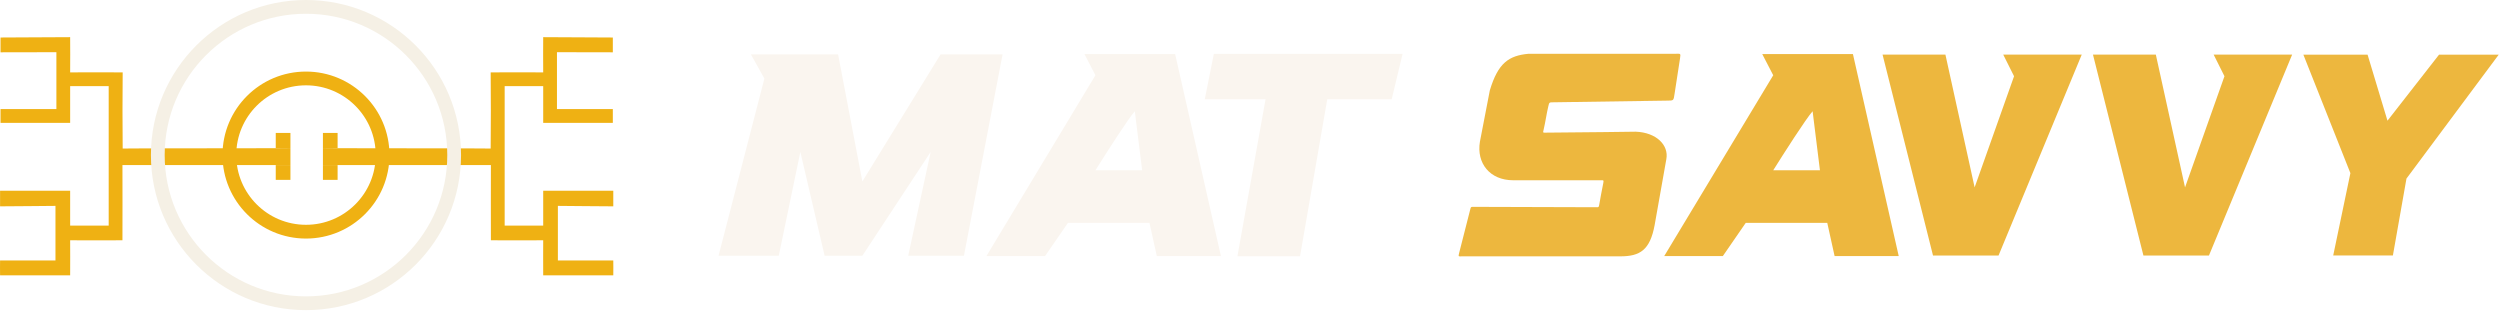
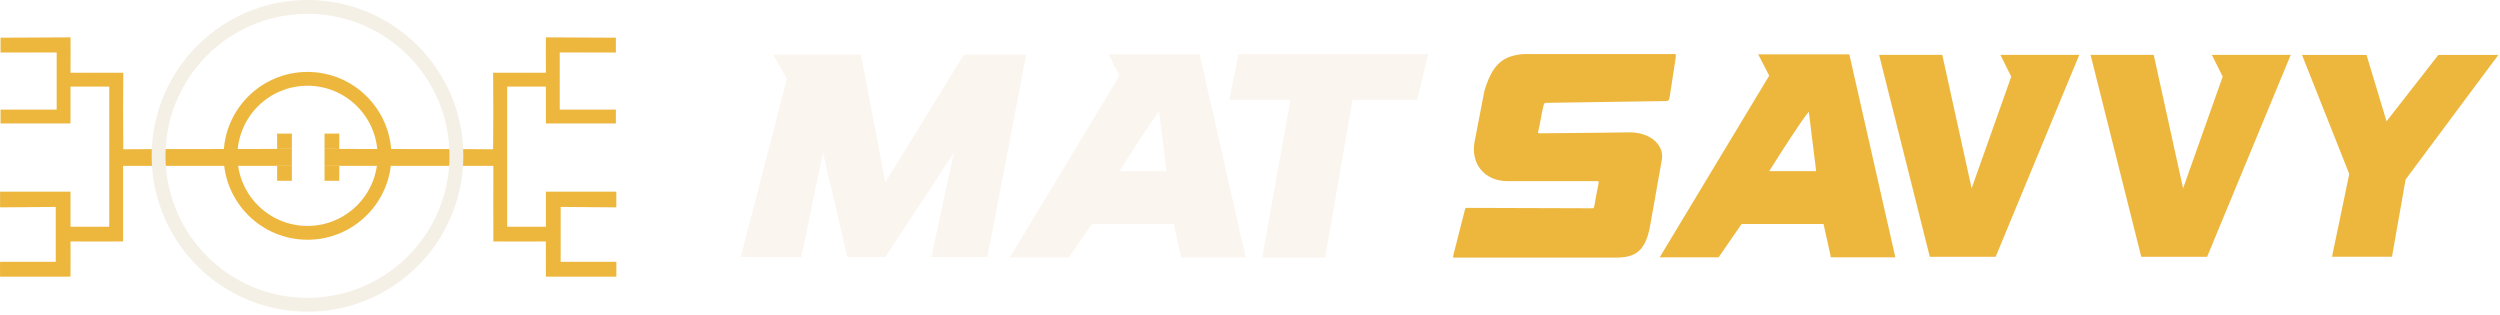
- <svg xmlns="http://www.w3.org/2000/svg" width="808" height="101" viewBox="0 0 808 101" fill="none">
-   <path d="M17.928 84.186L17.928 66.541C12.348 66.554 6.546 66.689 0.022 66.689V61.648H22.673C22.68 64.648 22.673 69.951 22.673 72.917H35.128V27.841H22.673L22.673 39.703H0.17C0.158 38.704 0.17 35.996 0.17 35.255C7.139 35.255 11.229 35.239 18.225 35.255V16.869C14.799 16.877 3.432 16.905 0.17 16.905V12.124C8.622 12.124 14.178 12.01 22.673 12.01C22.682 14.442 22.724 20.866 22.673 23.393C25.878 23.36 34.906 23.393 39.65 23.393C39.577 30.362 39.565 41.161 39.65 48.007C43.567 47.927 73.74 47.946 89.123 47.9C92.574 47.89 92.963 47.877 93.868 47.858V53.344C89.947 53.331 42.097 53.344 39.577 53.344C39.615 62.323 39.577 68.765 39.577 77.662C33.943 77.662 28.308 77.7 22.673 77.662C22.716 80.508 22.673 85.016 22.673 88.977H0.022C-0.027 87.689 0.022 85.52 0.022 84.186C5.804 84.186 12.611 84.16 17.928 84.186Z" fill="#EFB113" />
-   <path d="M93.868 47.858V42.965H89.123V47.9C92.574 47.89 92.963 47.877 93.868 47.858Z" fill="#EFB113" />
-   <path d="M89.123 53.34V58.136L93.868 58.141V53.344L89.123 53.34Z" fill="#EFB113" />
-   <path d="M180.307 84.186L180.307 66.541C185.887 66.554 191.69 66.689 198.214 66.689V61.648H175.562C175.556 64.648 175.562 69.951 175.562 72.917H163.107V27.841H175.562L175.562 39.703H198.066C198.077 38.704 198.066 35.996 198.066 35.255C191.097 35.255 187.007 35.239 180.011 35.255V16.869C183.437 16.877 194.804 16.905 198.066 16.905V12.124C189.614 12.124 184.057 12.01 175.562 12.01C175.553 14.442 175.512 20.866 175.562 23.393C172.358 23.36 163.33 23.393 158.585 23.393C158.659 30.362 158.67 41.161 158.585 48.007C154.669 47.927 124.495 47.946 109.113 47.9C105.662 47.89 105.273 47.877 104.368 47.858V53.344C108.289 53.331 156.138 53.344 158.659 53.344C158.62 62.323 158.659 68.765 158.659 77.662C164.292 77.662 169.927 77.7 175.562 77.662C175.52 80.508 175.562 85.016 175.562 88.977H198.214C198.263 87.689 198.214 85.52 198.214 84.186C192.431 84.186 185.624 84.16 180.307 84.186Z" fill="#EFB113" />
-   <path d="M104.368 47.858V42.965H109.113V47.9C105.662 47.89 105.273 47.877 104.368 47.858Z" fill="#EFB113" />
-   <path d="M109.113 53.34V58.136L104.368 58.141V53.344L109.113 53.34Z" fill="#EFB113" />
-   <circle cx="98.893" cy="50.117" r="24.762" stroke="#EFB113" stroke-width="4.448" />
+ <svg xmlns="http://www.w3.org/2000/svg" width="804" height="101" viewBox="0 0 804 101" fill="none">
+   <path d="M17.928 84.186L17.928 66.541C12.348 66.554 6.546 66.689 0.022 66.689V61.648H22.673C22.68 64.648 22.673 69.951 22.673 72.917H35.128V27.841H22.673L22.673 39.703H0.17C0.158 38.704 0.17 35.996 0.17 35.255C7.139 35.255 11.229 35.239 18.225 35.255V16.869C14.799 16.877 3.432 16.905 0.17 16.905V12.124C8.622 12.124 14.178 12.01 22.673 12.01C22.682 14.442 22.724 20.866 22.673 23.393C25.878 23.36 34.906 23.393 39.65 23.393C39.577 30.362 39.565 41.161 39.65 48.007C43.567 47.927 73.74 47.946 89.123 47.9C92.574 47.89 92.963 47.877 93.868 47.858V53.344C89.947 53.331 42.097 53.344 39.577 53.344C39.615 62.323 39.577 68.765 39.577 77.662C33.943 77.662 28.308 77.7 22.673 77.662C22.716 80.508 22.673 85.016 22.673 88.977H0.022C-0.027 87.689 0.022 85.52 0.022 84.186C5.804 84.186 12.611 84.16 17.928 84.186Z" fill="#EDB73E" />
+   <path d="M93.868 47.858V42.965H89.123V47.9C92.574 47.89 92.963 47.877 93.868 47.858Z" fill="#EDB73E" />
+   <path d="M89.123 53.34V58.136L93.868 58.141V53.344L89.123 53.34Z" fill="#EDB73E" />
+   <path d="M180.307 84.186L180.307 66.541C185.887 66.554 191.69 66.689 198.214 66.689V61.648H175.562C175.556 64.648 175.562 69.951 175.562 72.917H163.107V27.841H175.562L175.562 39.703H198.066C198.077 38.704 198.066 35.996 198.066 35.255C191.097 35.255 187.007 35.239 180.011 35.255V16.869C183.437 16.877 194.804 16.905 198.066 16.905V12.124C189.614 12.124 184.057 12.01 175.562 12.01C175.553 14.442 175.512 20.866 175.562 23.393C172.358 23.36 163.33 23.393 158.585 23.393C158.659 30.362 158.67 41.161 158.585 48.007C154.669 47.927 124.495 47.946 109.113 47.9C105.662 47.89 105.273 47.877 104.368 47.858V53.344C108.289 53.331 156.138 53.344 158.659 53.344C158.62 62.323 158.659 68.765 158.659 77.662C164.292 77.662 169.927 77.7 175.562 77.662C175.52 80.508 175.562 85.016 175.562 88.977H198.214C198.263 87.689 198.214 85.52 198.214 84.186C192.431 84.186 185.624 84.16 180.307 84.186Z" fill="#EDB73E" />
+   <path d="M104.368 47.858V42.965H109.113V47.9C105.662 47.89 105.273 47.877 104.368 47.858Z" fill="#EDB73E" />
+   <path d="M109.113 53.34V58.136L104.368 58.141V53.344L109.113 53.34Z" fill="#EDB73E" />
+   <circle cx="98.893" cy="50.117" r="24.762" stroke="#EDB73E" stroke-width="4.448" />
  <circle cx="98.893" cy="50.117" r="47.893" stroke="#F5F0E5" stroke-width="4.448" />
-   <path d="M242.694 17.581H270.872L278.716 58.649L303.99 17.581H324.034L311.543 82.653H293.532L300.794 49.105L278.716 82.653H266.515L258.671 49.105L251.699 82.653H232.236L247.051 25.389L242.694 17.581Z" fill="#FAF5EF" />
-   <path fill-rule="evenodd" clip-rule="evenodd" d="M318.809 82.767L354.042 24.325L350.489 17.467H379.8L394.604 82.767H373.879L371.51 72.033H345.16L337.758 82.767H318.809ZM354.042 55.037C357.397 49.67 364.641 38.339 366.773 35.954L369.142 55.037H354.042Z" fill="#FAF5EF" />
-   <path d="M392.311 17.416L389.378 32.08H409.028L399.937 82.817H420.173L428.971 32.08H449.794L453.314 17.416H392.311Z" fill="#FAF5EF" />
-   <path d="M541.233 30.242C541.801 26.555 542.603 21.35 542.99 18.843C543.254 17.126 543.137 17.382 541.461 17.382H494.023C487.685 17.967 484.178 20.305 481.507 29.231L478.305 45.82C477.164 52.745 481.507 58.261 489.075 58.261H517.204C518.245 58.261 518.382 58.129 518.181 59.175C517.788 61.221 517.078 64.728 516.868 66.189C516.769 66.885 516.619 66.978 516.231 66.978C511.891 66.978 482.775 66.878 476.58 66.856C475.335 66.852 475.42 66.748 475.116 67.943C473.747 73.316 472.98 76.328 471.611 81.701C471.256 83.094 471.353 82.848 472.78 82.848C492.671 82.848 523.713 82.848 523.713 82.848C530.063 82.848 533.278 80.802 534.774 72.777L538.558 51.448C539.415 46.9 535.324 42.809 528.661 42.561C528.661 42.561 511.066 42.809 499.668 42.871C498.619 42.877 498.654 42.953 498.896 41.932C499.491 39.421 499.825 36.844 500.421 34.333C500.726 33.047 500.709 33.082 502.006 33.063C502.006 33.063 525.865 32.711 538.558 32.524C541.012 32.488 540.859 32.663 541.233 30.242Z" fill="#EDB73E" />
-   <path fill-rule="evenodd" clip-rule="evenodd" d="M537.873 82.767L573.105 24.324L569.553 17.466H598.864L613.668 82.767H592.943L590.574 72.032H564.223L556.821 82.767H537.873ZM573.105 55.036C576.461 49.669 583.705 38.339 585.837 35.953L588.205 55.036H573.105Z" fill="#EDB73E" />
-   <path d="M608.442 17.641H628.757L638.2 60.56L650.942 24.641L647.442 17.641H653.651H672.822L645.925 82.593H624.751L608.442 17.641Z" fill="#EDB73E" />
-   <path d="M676.446 17.641H696.762L706.204 60.56L718.946 24.641L715.446 17.641H721.655H740.826L713.93 82.593H692.756L676.446 17.641Z" fill="#EDB73E" />
-   <path d="M771.632 39.01L765.202 17.674H744.451L759.649 55.962L754.096 82.559H773.386L777.77 57.716L807.582 17.674H788.292L771.632 39.01Z" fill="#EDB73E" />
+   <path d="M248.694 17.581H276.872L284.716 58.649L309.99 17.581H330.034L317.543 82.653H299.531L306.794 49.105L284.716 82.653H272.515L264.671 49.105L257.699 82.653H238.235L253.051 25.389L248.694 17.581Z" fill="#FAF5EF" />
+   <path fill-rule="evenodd" clip-rule="evenodd" d="M324.809 82.767L360.042 24.325L356.489 17.467H385.8L400.604 82.767H379.879L377.51 72.033H351.16L343.758 82.767H324.809ZM360.042 55.037C363.397 49.67 370.641 38.339 372.773 35.954L375.142 55.037H360.042Z" fill="#FAF5EF" />
+   <path d="M398.311 17.416L395.378 32.08H415.028L405.937 82.817H426.173L434.971 32.08H455.794L459.314 17.416H398.311Z" fill="#FAF5EF" />
+   <path d="M537.109 30.242C537.677 26.555 538.479 21.35 538.866 18.843C539.13 17.126 539.013 17.382 537.337 17.382H489.899C483.561 17.967 480.054 20.305 477.383 29.231L474.181 45.82C473.04 52.745 477.383 58.261 484.951 58.261H513.08C514.121 58.261 514.257 58.129 514.057 59.175C513.664 61.221 512.954 64.728 512.744 66.189C512.645 66.885 512.495 66.978 512.107 66.978C507.767 66.978 478.651 66.878 472.456 66.856C471.211 66.852 471.296 66.748 470.992 67.943C469.623 73.316 468.856 76.328 467.487 81.701C467.132 83.094 467.229 82.848 468.656 82.848C488.547 82.848 519.589 82.848 519.589 82.848C525.939 82.848 529.154 80.802 530.65 72.777L534.434 51.448C535.291 46.9 531.2 42.809 524.537 42.561C524.537 42.561 506.942 42.809 495.544 42.871C494.495 42.877 494.53 42.953 494.772 41.932C495.367 39.421 495.701 36.844 496.297 34.333C496.602 33.047 496.585 33.082 497.882 33.063C497.882 33.063 521.74 32.711 534.434 32.524C536.888 32.488 536.735 32.663 537.109 30.242Z" fill="#EDB73E" />
+   <path fill-rule="evenodd" clip-rule="evenodd" d="M533.748 82.767L568.981 24.325L565.428 17.467H594.74L609.544 82.767H588.818L586.45 72.033H560.099L552.697 82.767H533.748ZM568.981 55.037C572.337 49.669 579.581 38.339 581.712 35.953L584.081 55.037H568.981Z" fill="#EDB73E" />
+   <path d="M604.318 17.641H624.633L634.076 60.561L646.818 24.641L643.318 17.641H649.527H668.698L641.801 82.593H620.627L604.318 17.641Z" fill="#EDB73E" />
+   <path d="M672.322 17.641H692.638L702.08 60.561L714.822 24.641L711.322 17.641H717.531H736.702L709.806 82.593H688.632L672.322 17.641Z" fill="#EDB73E" />
+   <path d="M767.509 39.01L761.078 17.674H740.327L755.525 55.962L749.972 82.559H769.262L773.646 57.716L803.458 17.674H784.168L767.509 39.01Z" fill="#EDB73E" />
</svg>
